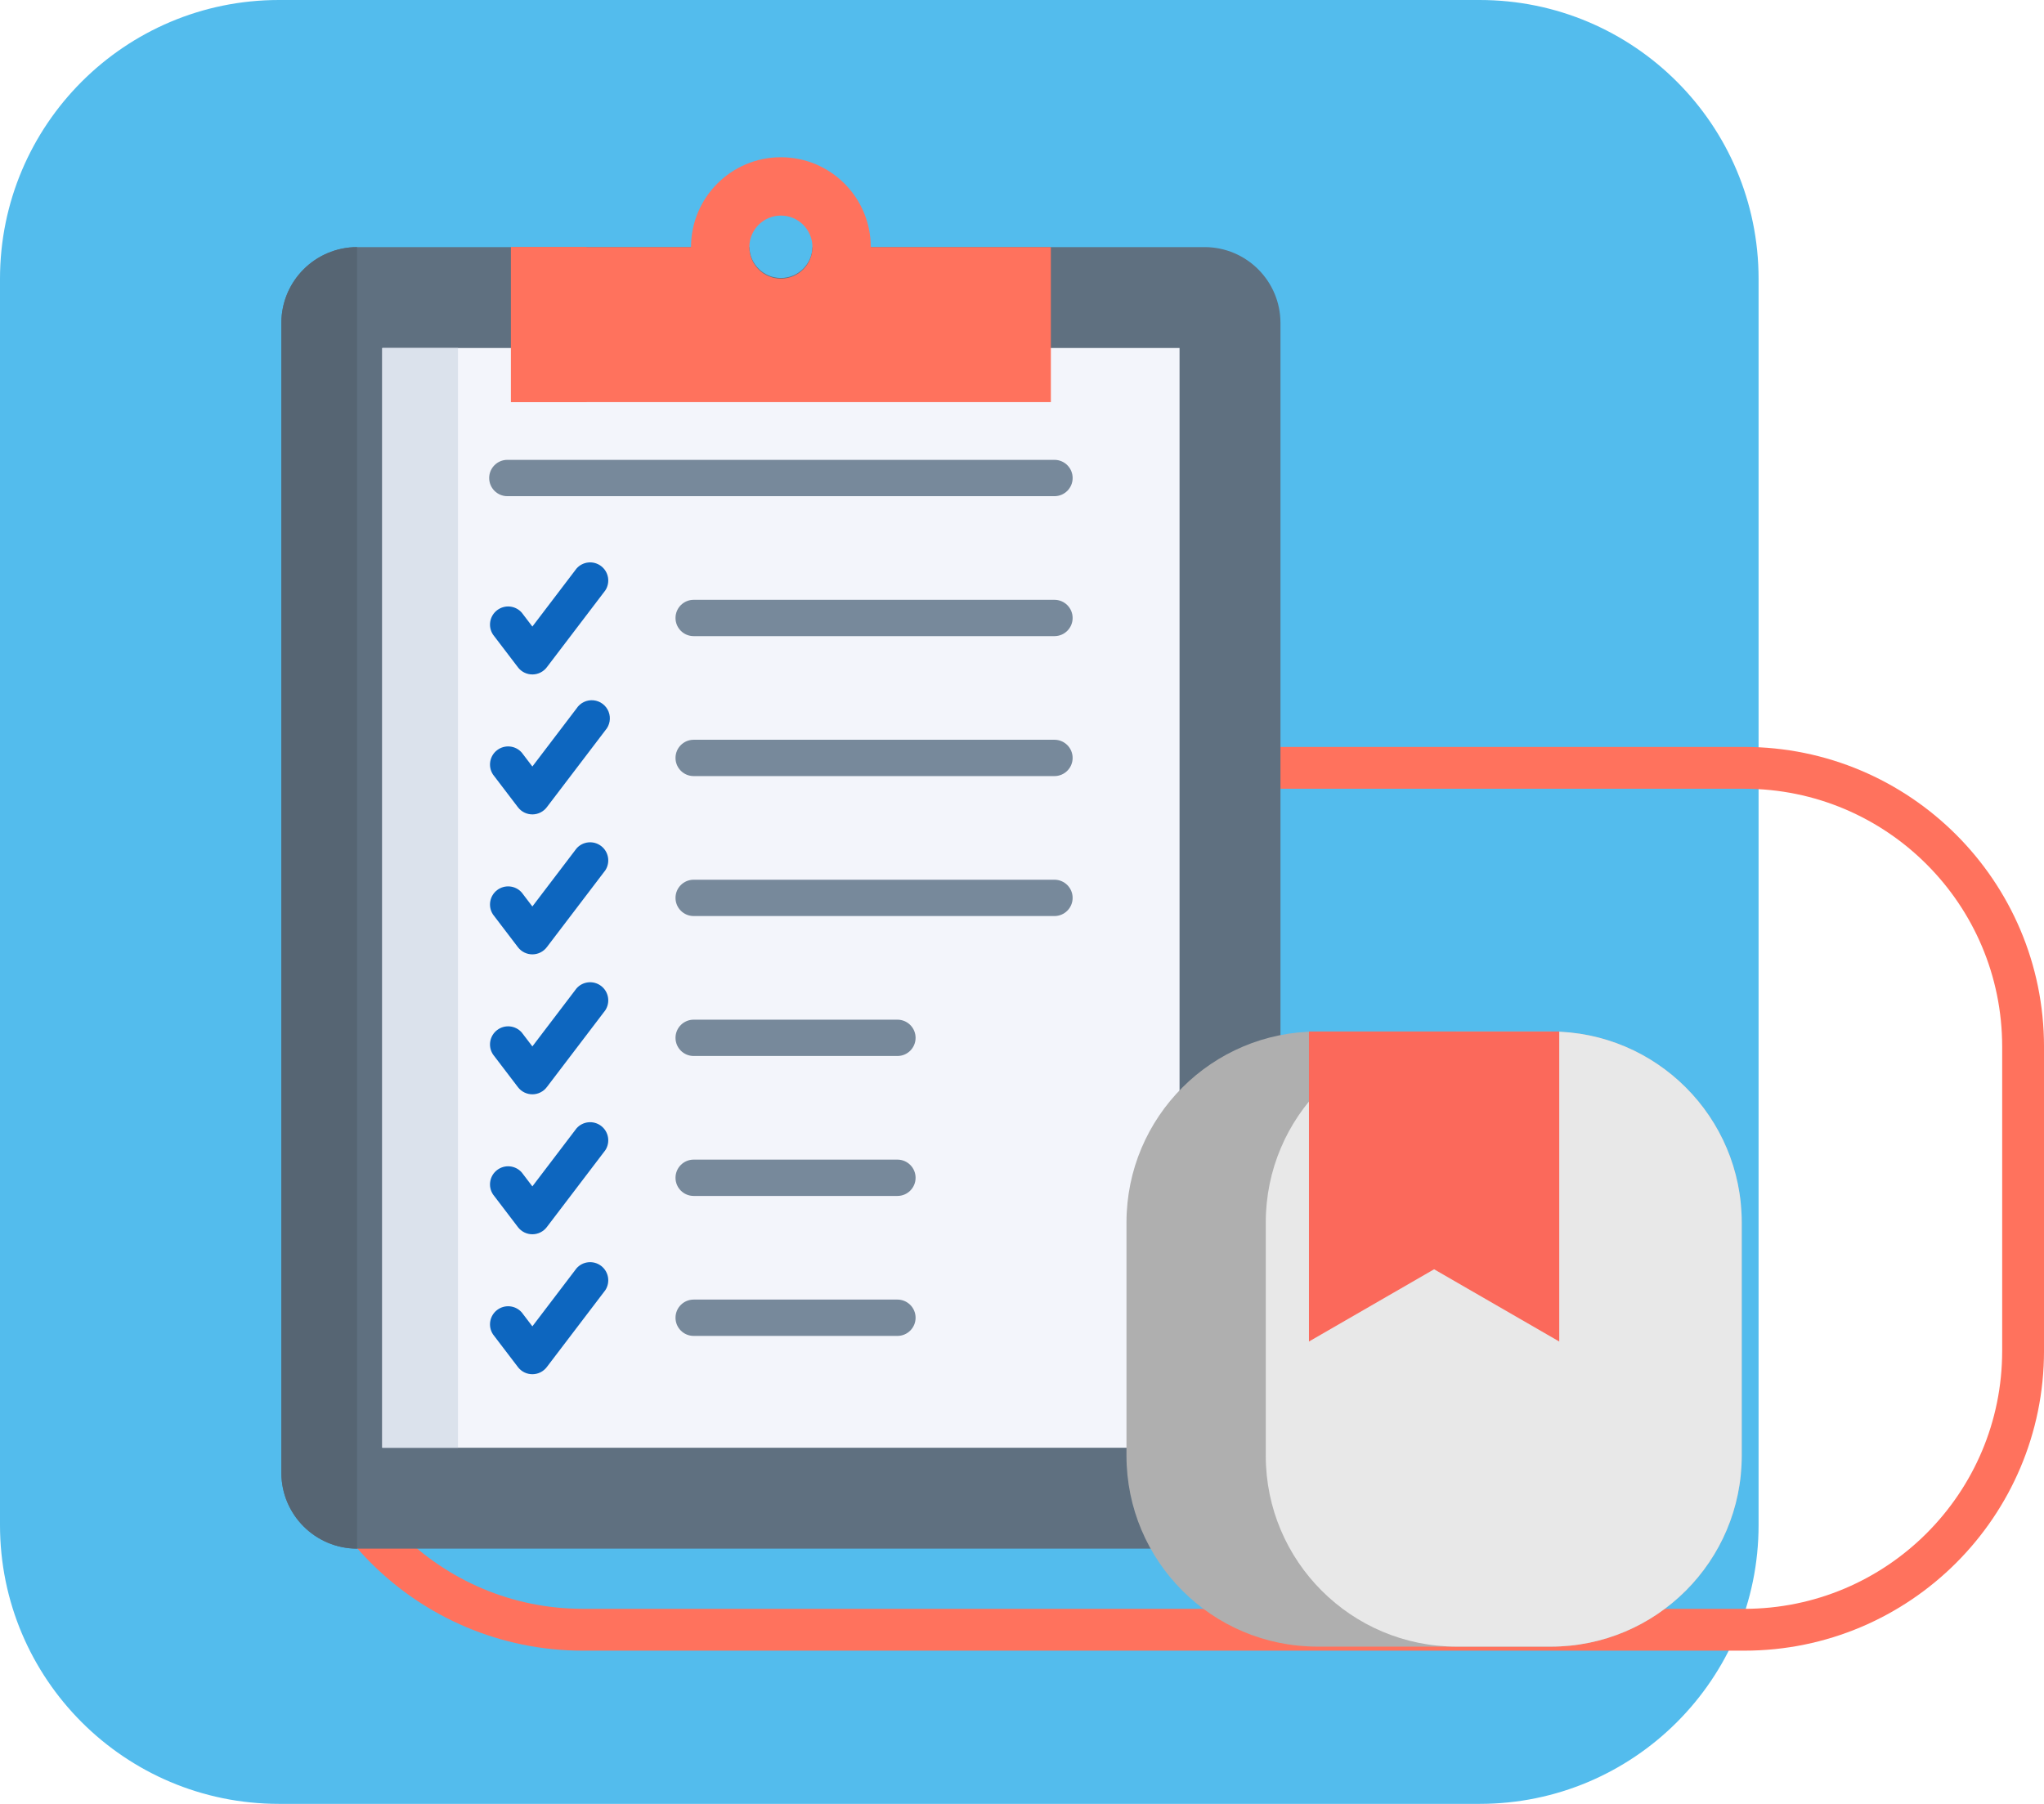
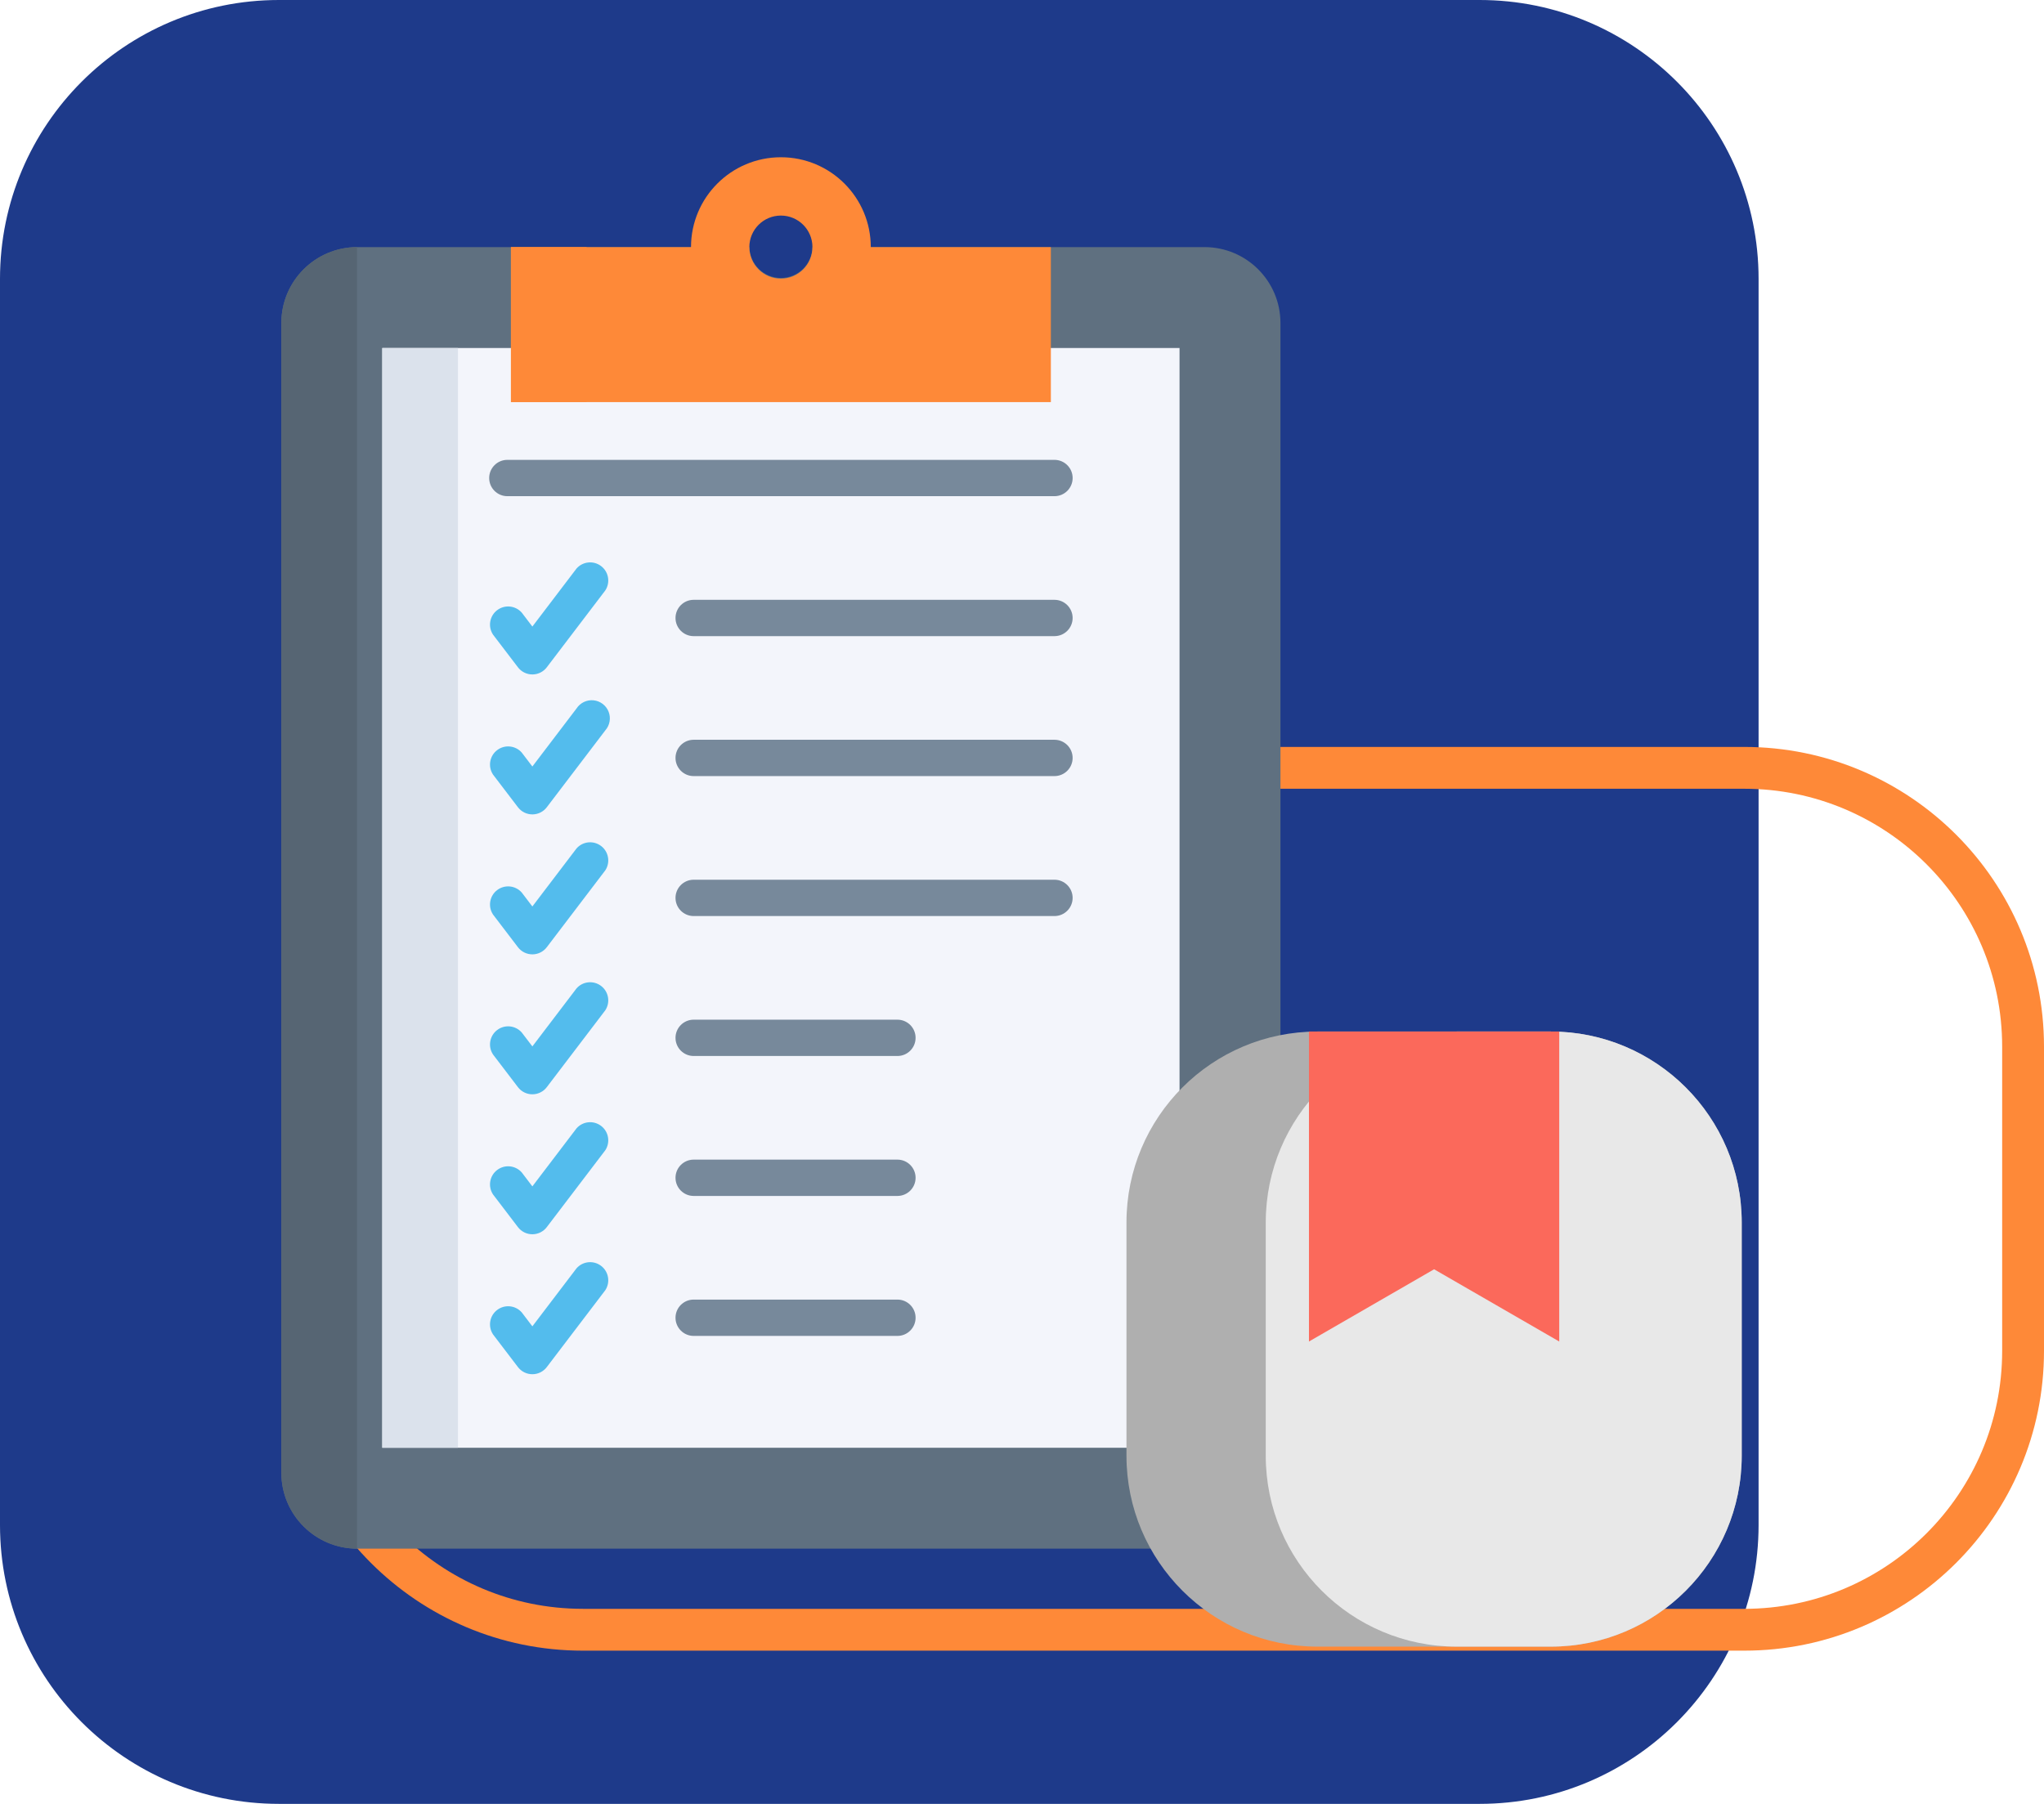
- <svg xmlns="http://www.w3.org/2000/svg" width="146.559" height="129.373" viewBox="0 0 146.559 129.373">
-   <g id="Grupo_1100649" data-name="Grupo 1100649" transform="translate(-455.751 -9509.33)">
-     <path id="Trazado_875544" data-name="Trazado 875544" d="M20,0h86.094a20,20,0,0,1,20,20v89.373a20,20,0,0,1-20,20H20a20,20,0,0,1-20-20V20A20,20,0,0,1,20,0Z" transform="translate(455.751 9509.33)" fill="#53bced" />
-     <path id="Trazado_875545" data-name="Trazado 875545" d="M20,0h83.264a20,20,0,0,1,20,20V41.816a20,20,0,0,1-20,20H20a20,20,0,0,1-20-20V20A20,20,0,0,1,20,0Z" transform="translate(477.547 9564.399)" fill="none" stroke="#ff725d" stroke-width="3" />
-     <path id="Trazado_874975" data-name="Trazado 874975" d="M20.277,133.033H81.061a5.443,5.443,0,0,0,5.427-5.427V45.113a5.443,5.443,0,0,0-5.427-5.427H52.931a2.262,2.262,0,0,1-4.523,0H20.277a5.443,5.443,0,0,0-5.427,5.427v82.492A5.443,5.443,0,0,0,20.277,133.033Z" transform="translate(461.075 9487.366)" fill="#5f7080" fill-rule="evenodd" />
-     <path id="Trazado_874976" data-name="Trazado 874976" d="M20.277,39.686a5.443,5.443,0,0,0-5.427,5.427v82.492a5.443,5.443,0,0,0,5.427,5.427Z" transform="translate(461.075 9487.366)" fill="#566573" fill-rule="evenodd" />
-     <path id="Trazado_874977" data-name="Trazado 874977" d="M48.179,73.015h57.166v78.874H48.179Z" transform="translate(434.982 9461.273)" fill="#f3f5fb" />
-     <path id="Trazado_874978" data-name="Trazado 874978" d="M48.179,73.015h5.427v78.874H48.179Z" transform="translate(434.982 9461.273)" fill="#dbe2ec" />
-     <path id="Trazado_874979" data-name="Trazado 874979" d="M90.677,27.56H129.39V16.445H116.478a6.445,6.445,0,0,0-12.89,0H90.677Zm19.356-13.377a2.262,2.262,0,1,1-2.262,2.262A2.262,2.262,0,0,1,110.033,14.183Z" transform="translate(401.71 9510.607)" fill="#ff725d" fill-rule="evenodd" />
-     <path id="Trazado_874980" data-name="Trazado 874980" d="M90.677,39.686H96.1V50.8H90.677Z" transform="translate(401.71 9487.366)" fill="#ff725d" />
-     <path id="Trazado_874981" data-name="Trazado 874981" d="M98.149,142.681a1.3,1.3,0,1,1,0-2.605h25.869a1.3,1.3,0,0,1,0,2.605Zm-13.36-30.113a1.3,1.3,0,1,1,0-2.605h39.23a1.3,1.3,0,1,1,0,2.605Zm13.36,10.038a1.3,1.3,0,1,1,0-2.605h25.869a1.3,1.3,0,1,1,0,2.605Zm0,10.037a1.3,1.3,0,1,1,0-2.605h25.869a1.3,1.3,0,0,1,0,2.605Zm0,20.075a1.3,1.3,0,1,1,0-2.605h14.609a1.3,1.3,0,1,1,0,2.605Zm0,10.037a1.3,1.3,0,1,1,0-2.605h14.609a1.3,1.3,0,1,1,0,2.605Zm0,10.038a1.3,1.3,0,1,1,0-2.605h14.609a1.3,1.3,0,1,1,0,2.605Z" transform="translate(407.34 9432.348)" fill="#77899b" fill-rule="evenodd" />
-     <path id="Trazado_874982" data-name="Trazado 874982" d="M83.777,198.938a1.3,1.3,0,0,1,2.066-1.567l.762,1,3.166-4.162a1.3,1.3,0,0,1,2.066,1.567l-4.185,5.5a1.3,1.3,0,0,1-2.08.019l-1.8-2.361Zm0-50.188a1.3,1.3,0,0,1,2.066-1.567l.762,1,3.166-4.162a1.3,1.3,0,0,1,2.066,1.567l-4.185,5.5a1.3,1.3,0,0,1-2.08.019l-1.8-2.361Zm0,10.037a1.3,1.3,0,0,1,2.066-1.567l.762,1,3.166-4.162a1.3,1.3,0,1,1,2.066,1.567l-4.185,5.5a1.3,1.3,0,0,1-2.08.019l-1.8-2.361Zm0,10.038a1.3,1.3,0,0,1,2.066-1.567l.762,1,3.166-4.162a1.3,1.3,0,0,1,2.066,1.567l-4.185,5.5a1.3,1.3,0,0,1-2.08.019l-1.8-2.361Zm0,10.037a1.3,1.3,0,0,1,2.066-1.567l.762,1,3.166-4.162a1.3,1.3,0,0,1,2.066,1.567l-4.185,5.5a1.3,1.3,0,0,1-2.08.019l-1.8-2.361Zm0,10.038a1.3,1.3,0,0,1,2.066-1.567l.762,1,3.166-4.162a1.3,1.3,0,0,1,2.066,1.567l-4.185,5.5a1.3,1.3,0,0,1-2.08.019l-1.8-2.361Z" transform="translate(407.318 9406.084)" fill="#0d66bf" fill-rule="evenodd" />
-     <path id="Trazado_875546" data-name="Trazado 875546" d="M13.694,0H30.421A13.694,13.694,0,0,1,44.115,13.694V30.421A13.694,13.694,0,0,1,30.421,44.115H13.694A13.694,13.694,0,0,1,0,30.421V13.694A13.694,13.694,0,0,1,13.694,0Z" transform="translate(536.522 9583.311)" fill="#afafaf" />
-     <path id="Trazado_875547" data-name="Trazado 875547" d="M13.694,0h6.74A13.694,13.694,0,0,1,34.128,13.694V30.421A13.694,13.694,0,0,1,20.434,44.115h-6.74A13.694,13.694,0,0,1,0,30.421V13.694A13.694,13.694,0,0,1,13.694,0Z" transform="translate(546.509 9583.311)" fill="#e8e8e8" />
-     <path id="Trazado_874983" data-name="Trazado 874983" d="M372.17,321.039V298.807H354.224v22.232l8.973-5.181Z" transform="translate(195.382 9284.504)" fill="#fb695b" fill-rule="evenodd" />
+ <svg xmlns="http://www.w3.org/2000/svg" width="146.559" height="129.374" viewBox="0 0 146.559 129.374">
+   <g id="Grupo_1100688" data-name="Grupo 1100688" transform="translate(-434.941 -6270.222)">
+     <g id="Grupo_1100255" data-name="Grupo 1100255" transform="translate(390 6255.244)">
+       <rect id="Rectángulo_401023" data-name="Rectángulo 401023" width="126.094" height="129.373" rx="20" transform="translate(44.941 14.978)" fill="#1e3a8a" />
+       <rect id="Rectángulo_401024" data-name="Rectángulo 401024" width="123.264" height="61.816" rx="20" transform="translate(66.736 70.047)" fill="none" stroke="#fe8938" stroke-miterlimit="10" stroke-width="3" />
+     </g>
+     <g id="Grupo_1100378" data-name="Grupo 1100378" transform="translate(440.264 6271.5)">
+       <path id="Trazado_874975" data-name="Trazado 874975" d="M20.277,133.033H81.061a5.443,5.443,0,0,0,5.427-5.427V45.113a5.443,5.443,0,0,0-5.427-5.427H52.931a2.262,2.262,0,0,1-4.523,0H20.277a5.443,5.443,0,0,0-5.427,5.427v82.492A5.443,5.443,0,0,0,20.277,133.033Z" transform="translate(0 -23.241)" fill="#5f7080" fill-rule="evenodd" />
+       <path id="Trazado_874976" data-name="Trazado 874976" d="M20.277,39.686a5.443,5.443,0,0,0-5.427,5.427v82.492a5.443,5.443,0,0,0,5.427,5.427Z" transform="translate(0 -23.241)" fill="#566573" fill-rule="evenodd" />
+       <path id="Trazado_874977" data-name="Trazado 874977" d="M48.179,73.015h57.166v78.874H48.179Z" transform="translate(-26.093 -49.334)" fill="#f3f5fb" />
+       <path id="Trazado_874978" data-name="Trazado 874978" d="M48.179,73.015h5.427v78.874H48.179Z" transform="translate(-26.093 -49.334)" fill="#dbe2ec" />
+       <path id="Trazado_874979" data-name="Trazado 874979" d="M90.677,27.56H129.39V16.445H116.478a6.445,6.445,0,0,0-12.89,0H90.677Zm19.356-13.377a2.262,2.262,0,1,1-2.262,2.262A2.262,2.262,0,0,1,110.033,14.183Z" transform="translate(-59.364)" fill="#fe8938" fill-rule="evenodd" />
+       <path id="Trazado_874980" data-name="Trazado 874980" d="M90.677,39.686H96.1V50.8H90.677Z" transform="translate(-59.364 -23.241)" fill="#fe8938" />
+       <path id="Trazado_874981" data-name="Trazado 874981" d="M98.149,142.681a1.3,1.3,0,1,1,0-2.605h25.869a1.3,1.3,0,0,1,0,2.605Zm-13.36-30.113a1.3,1.3,0,1,1,0-2.605h39.23a1.3,1.3,0,1,1,0,2.605Zm13.36,10.038a1.3,1.3,0,1,1,0-2.605h25.869a1.3,1.3,0,1,1,0,2.605Zm0,10.037a1.3,1.3,0,1,1,0-2.605h25.869a1.3,1.3,0,0,1,0,2.605Zm0,20.075a1.3,1.3,0,1,1,0-2.605h14.609a1.3,1.3,0,1,1,0,2.605Zm0,10.037a1.3,1.3,0,1,1,0-2.605h14.609a1.3,1.3,0,1,1,0,2.605Zm0,10.038a1.3,1.3,0,1,1,0-2.605h14.609a1.3,1.3,0,1,1,0,2.605Z" transform="translate(-53.734 -78.26)" fill="#77899b" fill-rule="evenodd" />
+       <path id="Trazado_874982" data-name="Trazado 874982" d="M83.777,198.938a1.3,1.3,0,0,1,2.066-1.567l.762,1,3.166-4.162a1.3,1.3,0,0,1,2.066,1.567l-4.185,5.5a1.3,1.3,0,0,1-2.08.019l-1.8-2.361Zm0-50.188a1.3,1.3,0,0,1,2.066-1.567l.762,1,3.166-4.162a1.3,1.3,0,0,1,2.066,1.567l-4.185,5.5a1.3,1.3,0,0,1-2.08.019l-1.8-2.361Zm0,10.037a1.3,1.3,0,0,1,2.066-1.567l.762,1,3.166-4.162a1.3,1.3,0,1,1,2.066,1.567l-4.185,5.5a1.3,1.3,0,0,1-2.08.019l-1.8-2.361Zm0,10.038a1.3,1.3,0,0,1,2.066-1.567l.762,1,3.166-4.162a1.3,1.3,0,0,1,2.066,1.567l-4.185,5.5a1.3,1.3,0,0,1-2.08.019l-1.8-2.361Zm0,10.037a1.3,1.3,0,0,1,2.066-1.567l.762,1,3.166-4.162a1.3,1.3,0,0,1,2.066,1.567l-4.185,5.5a1.3,1.3,0,0,1-2.08.019l-1.8-2.361Zm0,10.038a1.3,1.3,0,0,1,2.066-1.567l.762,1,3.166-4.162a1.3,1.3,0,0,1,2.066,1.567l-4.185,5.5a1.3,1.3,0,0,1-2.08.019l-1.8-2.361Z" transform="translate(-53.756 -104.524)" fill="#53bced" fill-rule="evenodd" />
+       <rect id="Rectángulo_401689" data-name="Rectángulo 401689" width="44.115" height="44.115" rx="13.694" transform="translate(75.447 72.703)" fill="#afafaf" />
+       <rect id="Rectángulo_401690" data-name="Rectángulo 401690" width="34.128" height="44.115" rx="13.694" transform="translate(85.434 72.703)" fill="#e8e8e8" />
+       <path id="Trazado_874983" data-name="Trazado 874983" d="M372.17,321.039V298.807H354.224v22.232l8.973-5.181Z" transform="translate(-265.692 -226.104)" fill="#fb695b" fill-rule="evenodd" />
+     </g>
  </g>
</svg>
